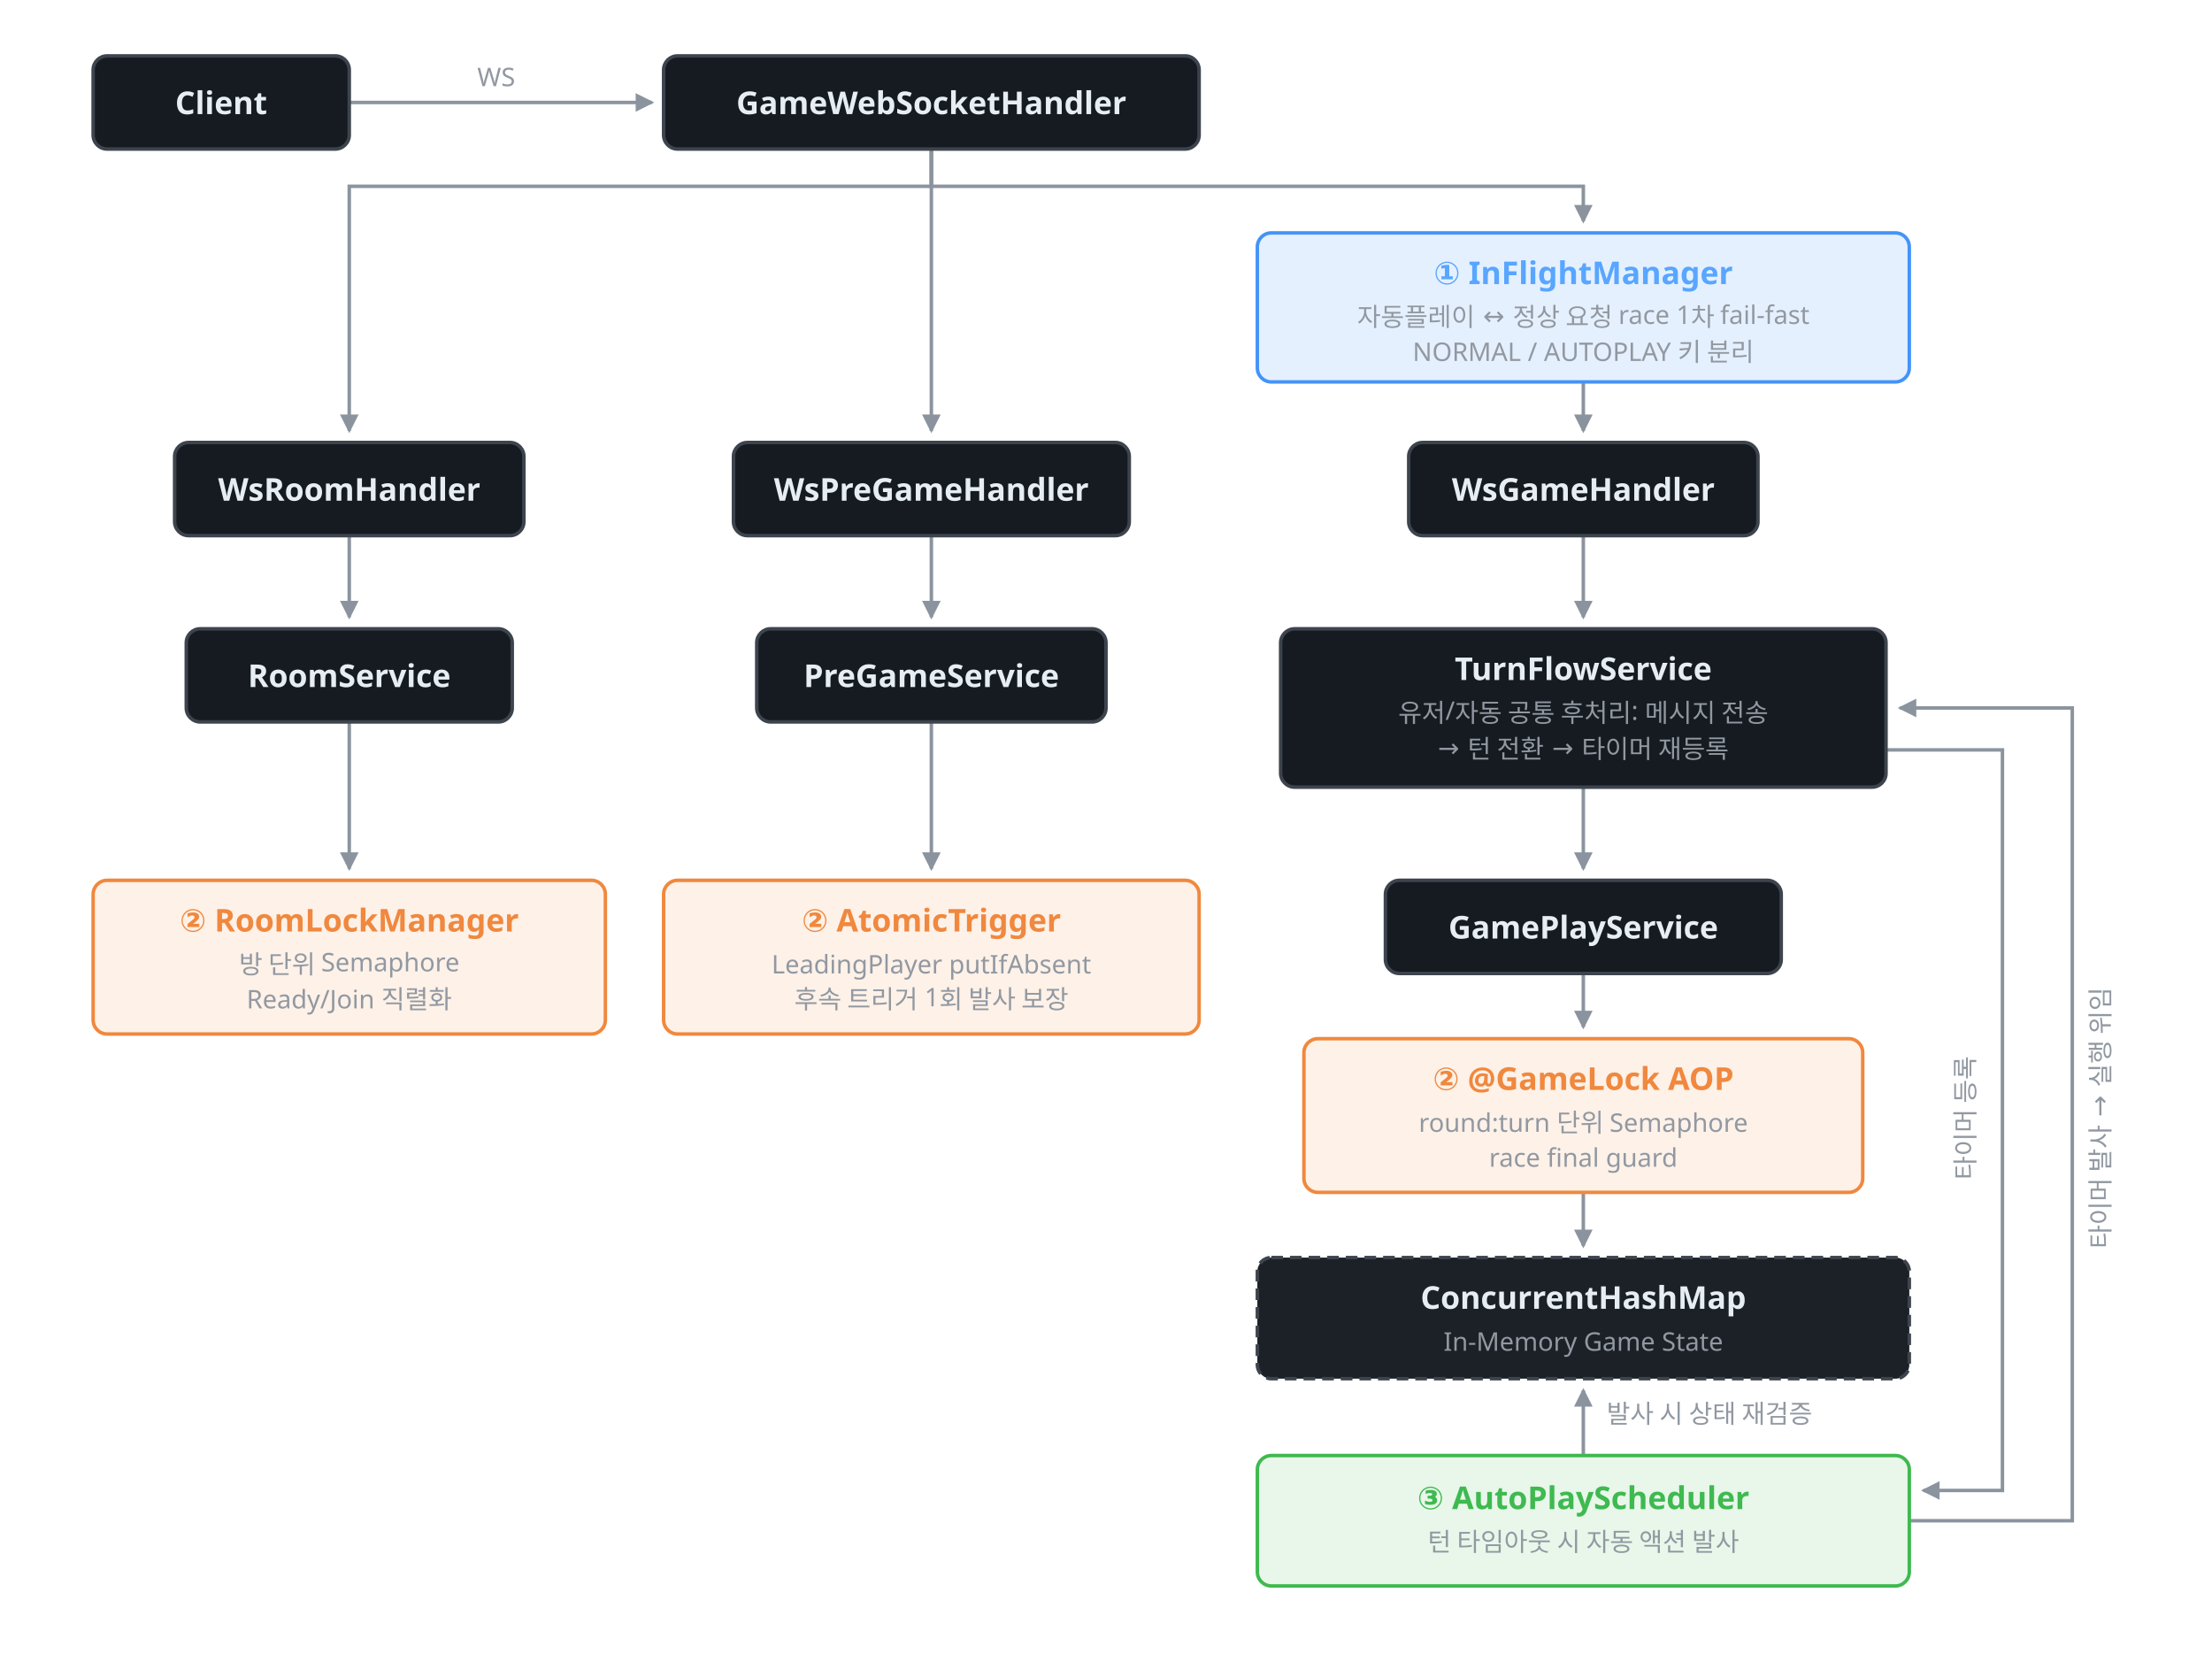
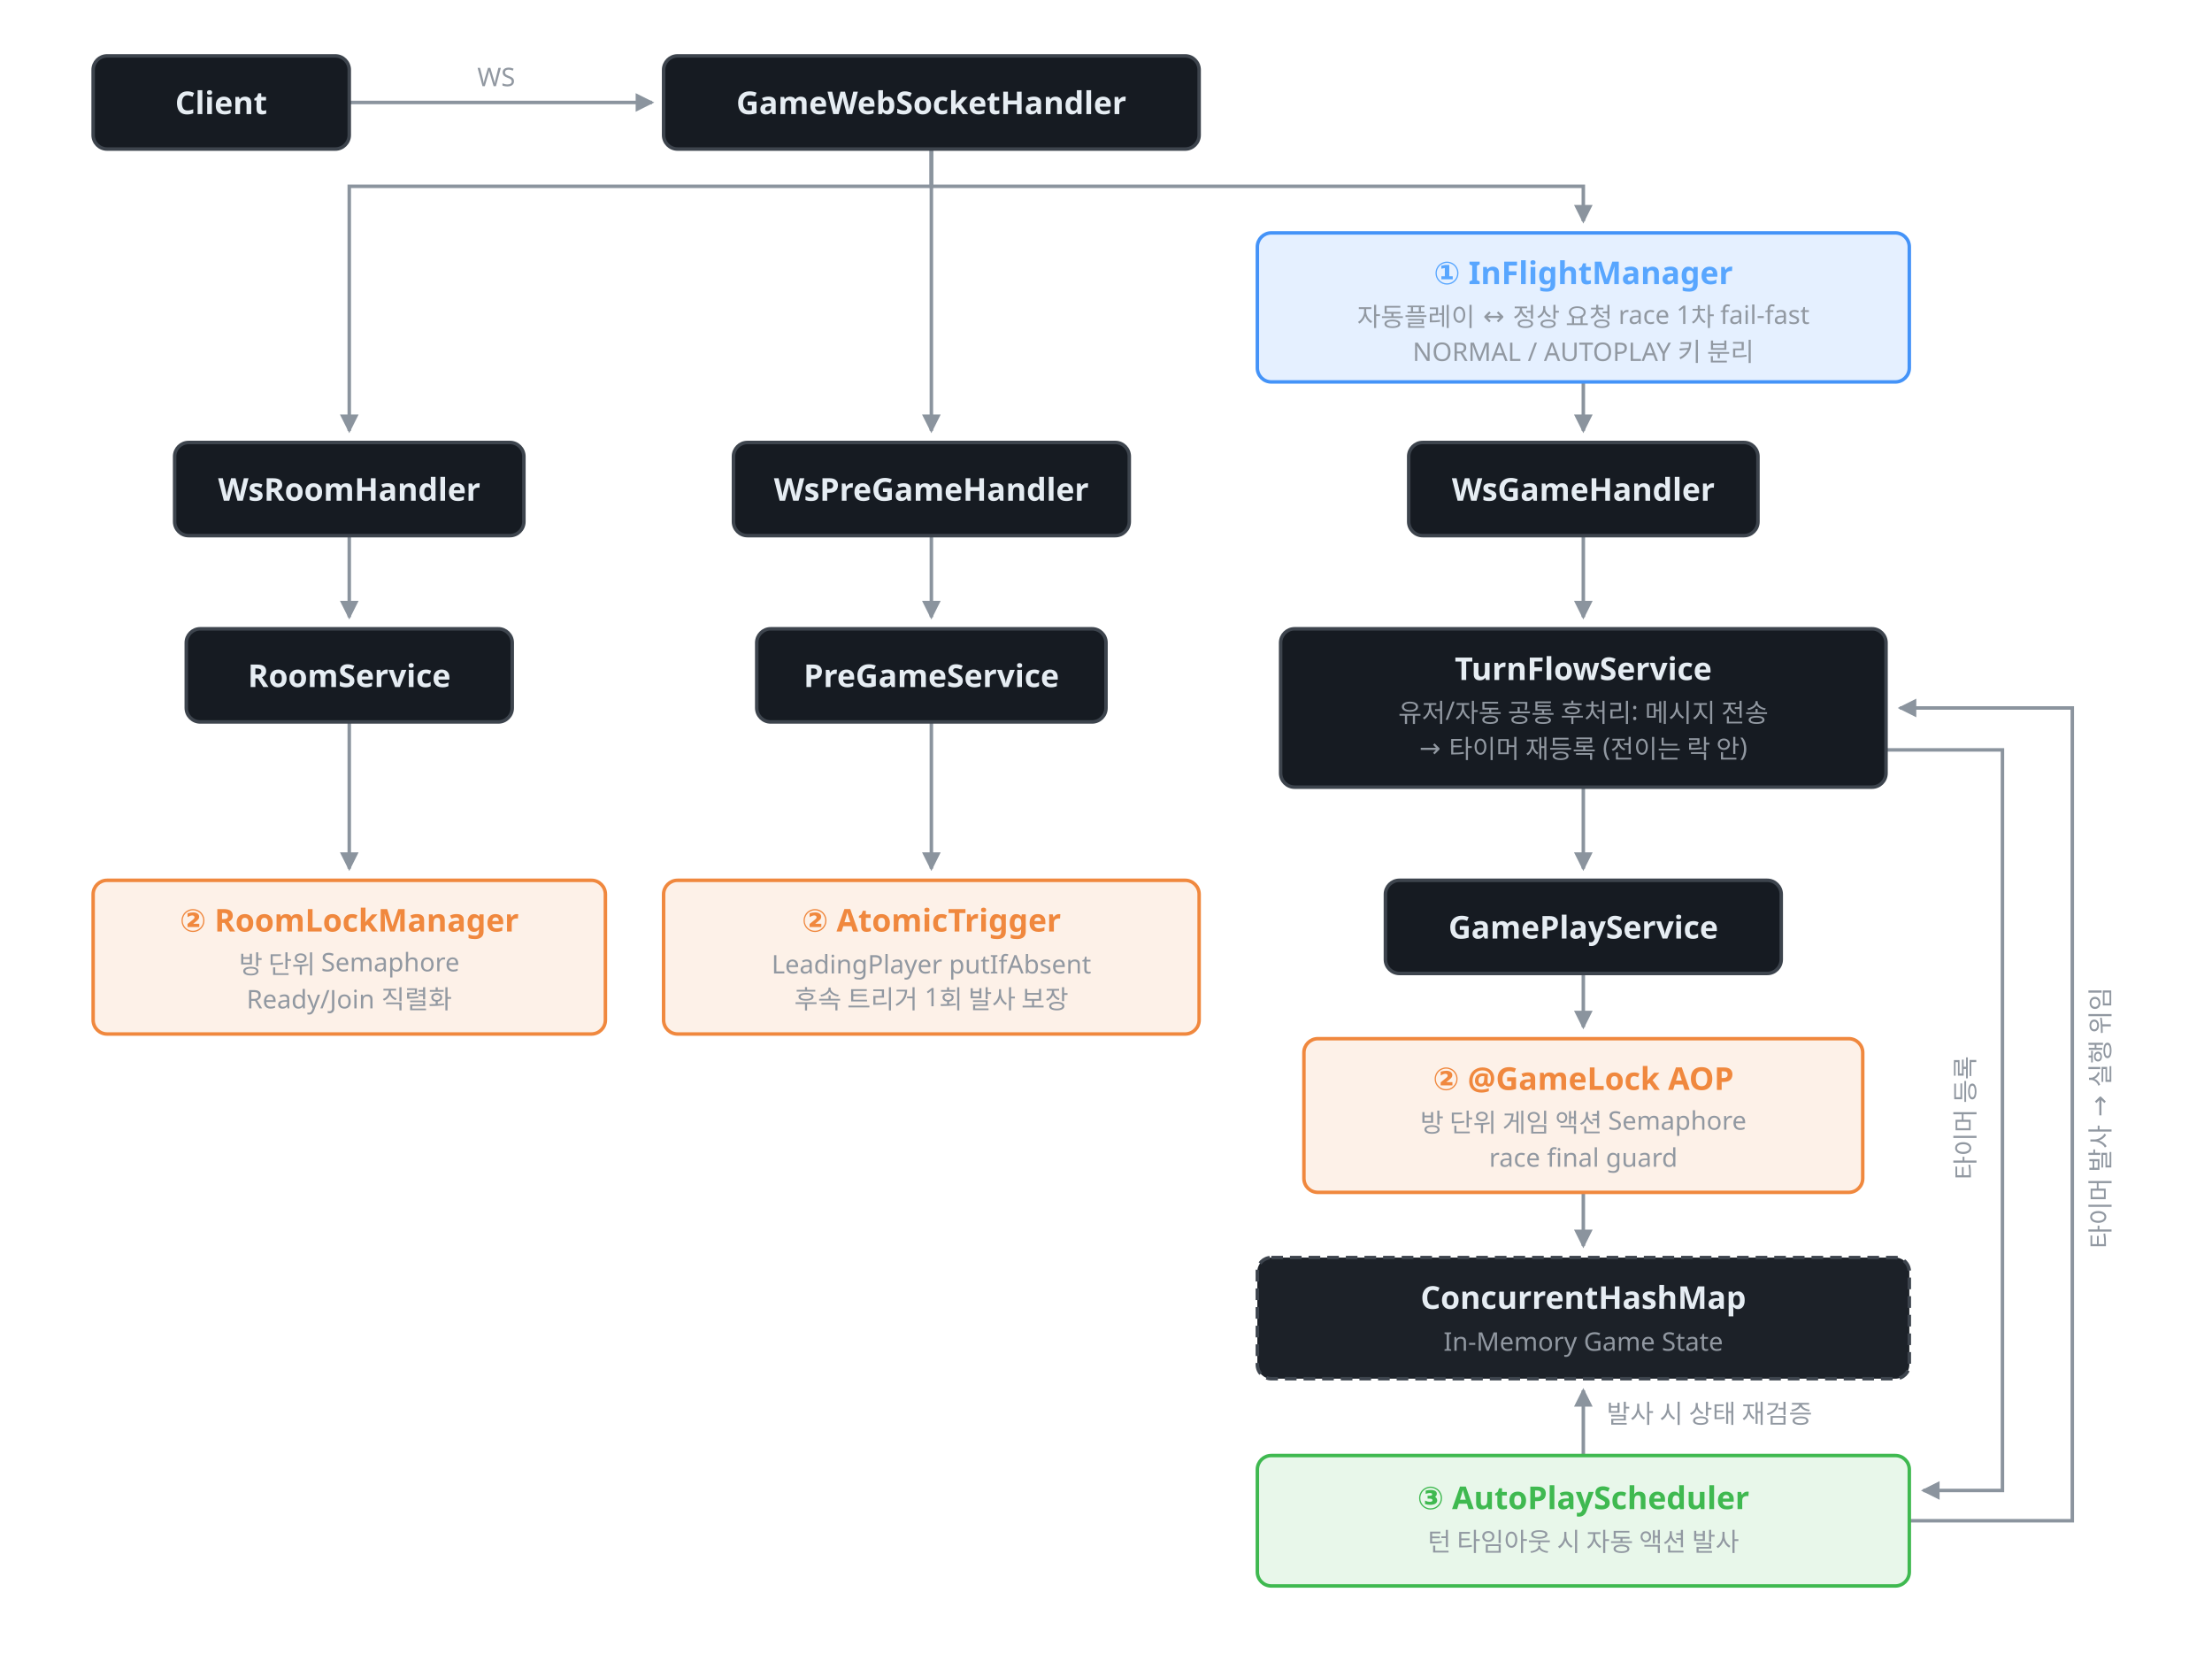
<svg xmlns="http://www.w3.org/2000/svg" viewBox="0 0 950 710" font-family="Pretendard, 'Noto Sans KR', 'Malgun Gothic', 'Apple SD Gothic Neo', 'Segoe UI', sans-serif">
  <defs>
    <marker id="arw" markerWidth="9" markerHeight="8" refX="7" refY="4" orient="auto" markerUnits="userSpaceOnUse">
      <path d="M0,0 L8,4 L0,8 Z" fill="#8b949e" />
    </marker>
  </defs>
  <style>
    .box{fill:#161b22;stroke:#3d444d;stroke-width:1.5}
    .a1{fill:rgba(56,139,253,.13);stroke:#4493f8;stroke-width:1.5}
    .a2{fill:rgba(240,136,62,.12);stroke:#f0883e;stroke-width:1.5}
    .a3{fill:rgba(63,185,80,.12);stroke:#3fb950;stroke-width:1.5}
    .store{fill:#1c2128;stroke:#3d444d;stroke-width:1.5;stroke-dasharray:5 3}
    .t{fill:#e6edf3;font-size:13.5px;font-weight:600;text-anchor:middle}
    .c1{fill:#58a6ff}
    .c2{fill:#f0883e}
    .c3{fill:#3fb950}
    .s{fill:#9198a1;font-size:11px;text-anchor:middle}
    .lbl{fill:#9198a1;font-size:11px}
    .edge{stroke:#8b949e;stroke-width:1.5;fill:none;marker-end:url(#arw)}
  </style>
  <path class="edge" d="M150,44 H280" />
  <text class="lbl" x="205" y="37">WS</text>
  <path class="edge" d="M400,64 V80 H150 V185" />
  <path class="edge" d="M400,64 V185" />
  <path class="edge" d="M400,64 V80 H680 V95" />
  <path class="edge" d="M680,164 V185" />
  <path class="edge" d="M150,230 V265" />
  <path class="edge" d="M400,230 V265" />
  <path class="edge" d="M680,230 V265" />
  <path class="edge" d="M150,310 V373" />
  <path class="edge" d="M400,310 V373" />
  <path class="edge" d="M680,338 V373" />
  <path class="edge" d="M680,418 V441" />
  <path class="edge" d="M680,512 V535" />
  <path class="edge" d="M680,625 V597" />
  <text class="lbl" x="690" y="611">발사 시 상태 재검증</text>
  <path class="edge" d="M810,322 H860 V640 H826" />
  <text class="lbl" x="848" y="480" text-anchor="middle" transform="rotate(-90 848 480)">타이머 등록</text>
  <path class="edge" d="M820,653 H890 V304 H816" />
  <text class="lbl" x="906" y="480" text-anchor="middle" transform="rotate(-90 906 480)">타이머 발사 → 실행 위임</text>
  <rect class="box" x="40" y="24" width="110" height="40" rx="6" />
  <text class="t" x="95" y="49">Client</text>
  <rect class="box" x="285" y="24" width="230" height="40" rx="6" />
  <text class="t" x="400" y="49">GameWebSocketHandler</text>
  <rect class="a1" x="540" y="100" width="280" height="64" rx="6" />
  <text class="t c1" x="680" y="122">① InFlightManager</text>
  <text class="s" x="680" y="140">자동플레이 ↔ 정상 요청 race 1차 fail-fast</text>
  <text class="s" x="680" y="155">NORMAL / AUTOPLAY 키 분리</text>
  <rect class="box" x="75" y="190" width="150" height="40" rx="6" />
  <text class="t" x="150" y="215">WsRoomHandler</text>
  <rect class="box" x="315" y="190" width="170" height="40" rx="6" />
  <text class="t" x="400" y="215">WsPreGameHandler</text>
  <rect class="box" x="605" y="190" width="150" height="40" rx="6" />
  <text class="t" x="680" y="215">WsGameHandler</text>
  <rect class="box" x="80" y="270" width="140" height="40" rx="6" />
  <text class="t" x="150" y="295">RoomService</text>
  <rect class="box" x="325" y="270" width="150" height="40" rx="6" />
  <text class="t" x="400" y="295">PreGameService</text>
  <rect class="box" x="550" y="270" width="260" height="68" rx="6" />
  <text class="t" x="680" y="292">TurnFlowService</text>
  <text class="s" x="680" y="310">유저/자동 공통 후처리: 메시지 전송</text>
-   <text class="s" x="680" y="325">→ 턴 전환 → 타이머 재등록</text>
+   <text class="s" x="680" y="325">→ 타이머 재등록 (전이는 락 안)</text>
  <rect class="a2" x="40" y="378" width="220" height="66" rx="6" />
  <text class="t c2" x="150" y="400">② RoomLockManager</text>
  <text class="s" x="150" y="418">방 단위 Semaphore</text>
  <text class="s" x="150" y="433">Ready/Join 직렬화</text>
  <rect class="a2" x="285" y="378" width="230" height="66" rx="6" />
  <text class="t c2" x="400" y="400">② AtomicTrigger</text>
  <text class="s" x="400" y="418">LeadingPlayer putIfAbsent</text>
  <text class="s" x="400" y="433">후속 트리거 1회 발사 보장</text>
  <rect class="box" x="595" y="378" width="170" height="40" rx="6" />
  <text class="t" x="680" y="403">GamePlayService</text>
  <rect class="a2" x="560" y="446" width="240" height="66" rx="6" />
  <text class="t c2" x="680" y="468">② @GameLock AOP</text>
-   <text class="s" x="680" y="486">round:turn 단위 Semaphore</text>
+   <text class="s" x="680" y="486">방 단위 게임 액션 Semaphore</text>
  <text class="s" x="680" y="501">race final guard</text>
  <rect class="store" x="540" y="540" width="280" height="52" rx="6" />
  <text class="t" x="680" y="562">ConcurrentHashMap</text>
  <text class="s" x="680" y="580">In-Memory Game State</text>
  <rect class="a3" x="540" y="625" width="280" height="56" rx="6" />
  <text class="t c3" x="680" y="648">③ AutoPlayScheduler</text>
  <text class="s" x="680" y="666">턴 타임아웃 시 자동 액션 발사</text>
</svg>
